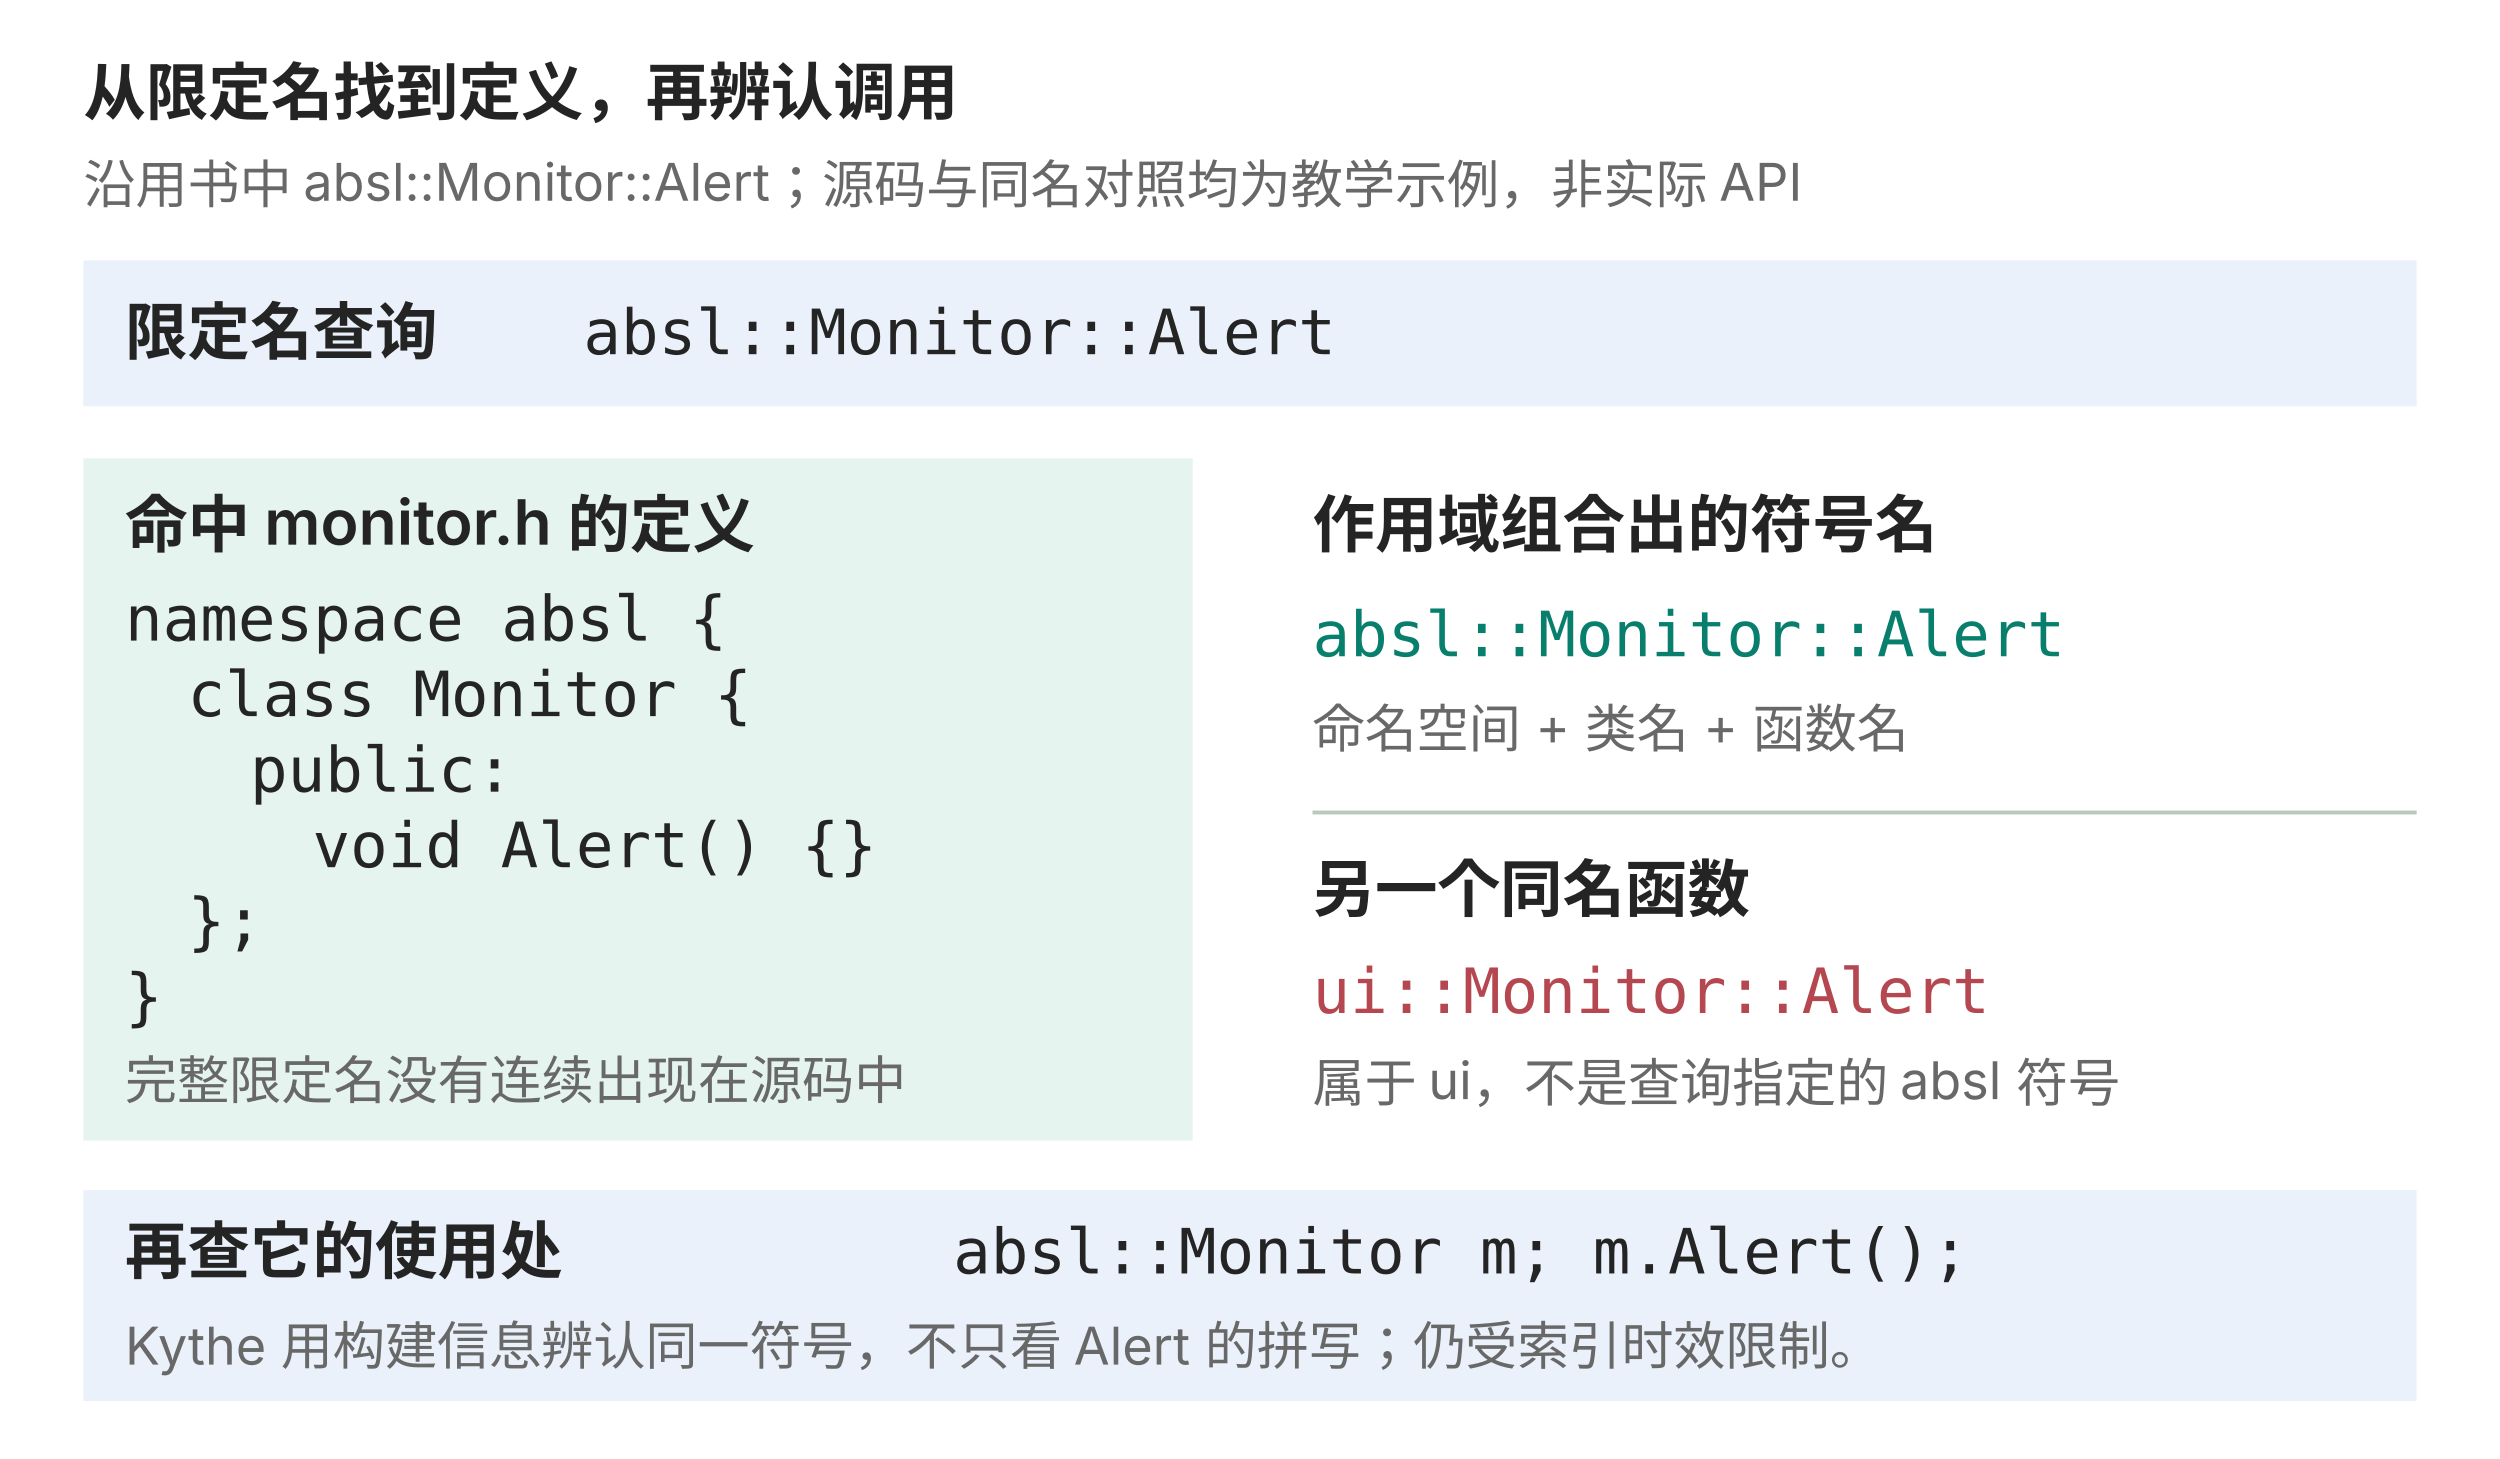
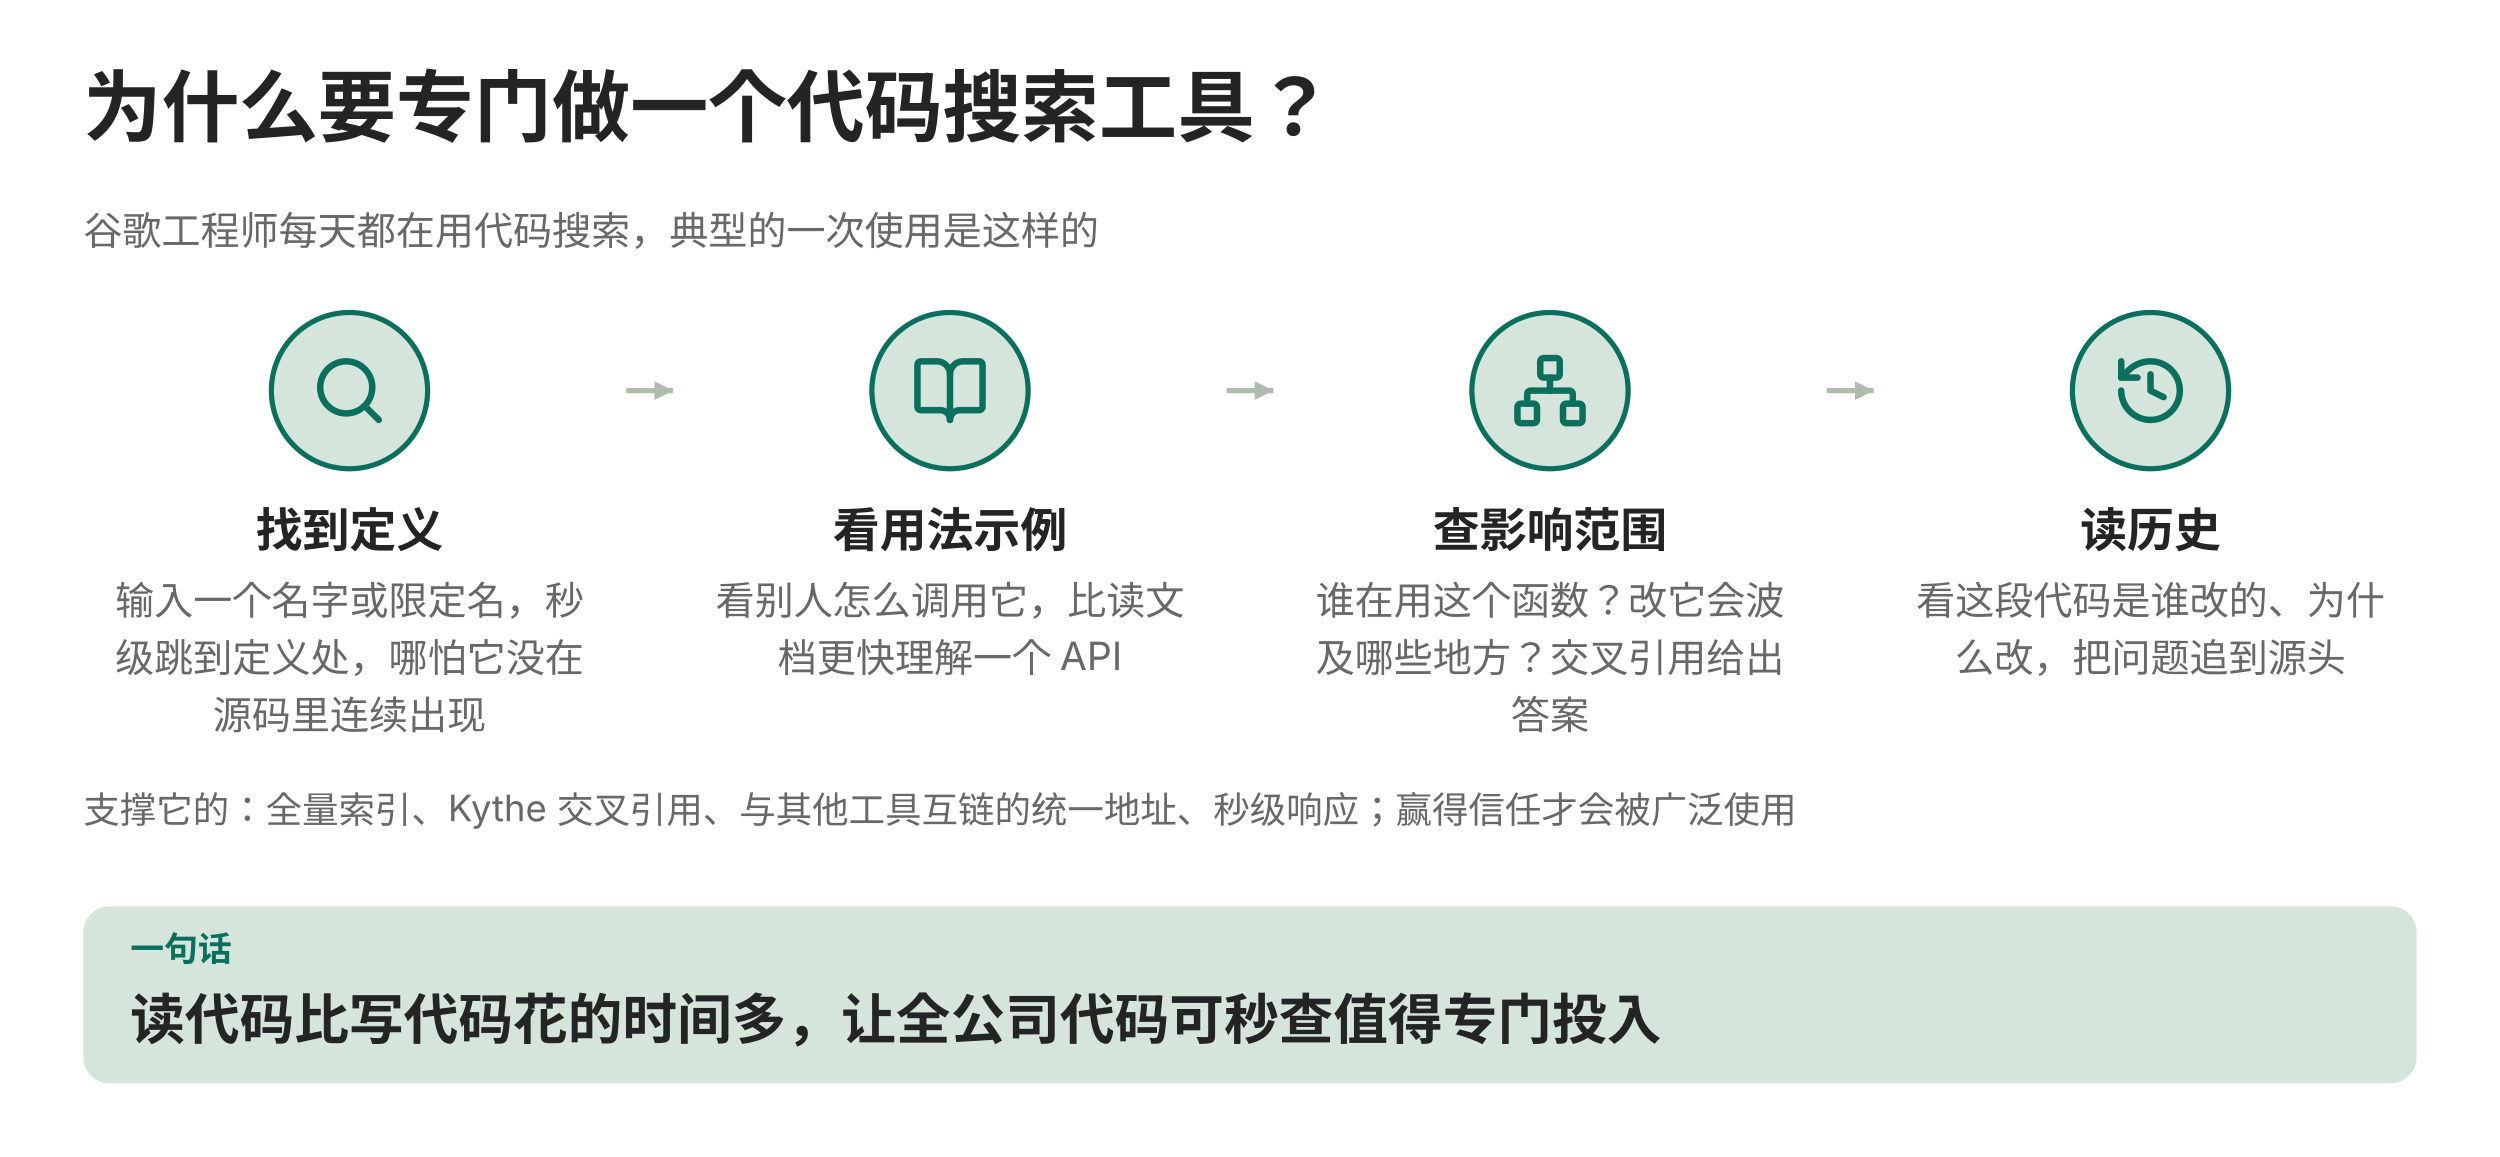
- <svg xmlns="http://www.w3.org/2000/svg" width="960" height="560" viewBox="0 0 960 560" class="chapter-svg cg-ch17" data-layout="desktop" role="img" aria-labelledby="ch17-title ch17-desc">
+ <svg xmlns="http://www.w3.org/2000/svg" width="960" height="444" viewBox="0 0 960 444" class="chapter-svg cg-ch17" data-layout="desktop" role="img" aria-labelledby="ch17-title ch17-desc">
  <style>
- .cg-ch17[data-layout="desktop"] text{font-family:-apple-system,BlinkMacSystemFont,'Segoe UI','PingFang SC','Microsoft YaHei',sans-serif;font-size:24px;letter-spacing:0;fill:var(--diagram-ink,#242424)}
- .cg-ch17[data-layout="desktop"] .small{font-size:20px;fill:var(--diagram-muted,#686868)}
- .cg-ch17[data-layout="desktop"] .strong{font-weight:600}
- .cg-ch17[data-layout="desktop"] .code{font-family:ui-monospace,'SFMono-Regular',Consolas,monospace}
- .cg-ch17[data-layout="desktop"] .line{fill:none;stroke:var(--diagram-line,#b9c9c0);stroke-width:1.5}
- .cg-ch17[data-layout="desktop"] .primary{fill:var(--diagram-primary-soft,#e5f4ee)}
- .cg-ch17[data-layout="desktop"] .primary-ink{fill:var(--diagram-primary,#087f6d)}
- .cg-ch17[data-layout="desktop"] .secondary{fill:var(--diagram-secondary-soft,#eaf1fa)}
- .cg-ch17[data-layout="desktop"] .secondary-ink{fill:var(--diagram-secondary,#2f6eac)}
- .cg-ch17[data-layout="desktop"] .warm{fill:var(--diagram-warm-soft,#fff3dc)}
- .cg-ch17[data-layout="desktop"] .warm-ink{fill:var(--diagram-warm,#a56a1f)}
- .cg-ch17[data-layout="desktop"] .danger{fill:var(--diagram-danger-soft,#faecee)}
- .cg-ch17[data-layout="desktop"] .danger-ink{fill:var(--diagram-danger,#b54750)}
- </style>
-   <rect width="960" height="560" fill="var(--diagram-bg,#fff)" />
-   <text x="32" y="44" class="strong" text-anchor="start">从限定名找到定义，再辨认调用</text>
-   <text x="32" y="78" class="small" text-anchor="start">沿用书中 absl::Monitor::Alert；源码与同名对照均为教学示例，非实际 API</text>
-   <g data-box="32,100,896,56">
-     <rect x="32" y="100" width="896" height="56" class="secondary" />
-     <text x="48" y="136" class="strong" text-anchor="start">限定名查询</text>
-     <text x="224" y="136" class="code" text-anchor="start">absl::Monitor::Alert</text>
+     .cg-ch17[data-layout="desktop"] text {font-family:-apple-system,BlinkMacSystemFont,'Segoe UI','PingFang SC','Microsoft YaHei',sans-serif;fill:var(--diagram-ink,#242424)}
+     .cg-ch17[data-layout="desktop"] .headline {font-size:30px;font-weight:600}
+     .cg-ch17[data-layout="desktop"] .headline-m {font-size:23px;font-weight:600}
+     .cg-ch17[data-layout="desktop"] .story-headline {font-size:26px;font-weight:600}
+     .cg-ch17[data-layout="desktop"] .story-headline-m {font-size:21px;font-weight:600}
+     .cg-ch17[data-layout="desktop"] .h22 {font-size:22px;font-weight:600}
+     .cg-ch17[data-layout="desktop"] .h20 {font-size:20px;font-weight:600}
+     .cg-ch17[data-layout="desktop"] .h19 {font-size:19px;font-weight:600}
+     .cg-ch17[data-layout="desktop"] .h18 {font-size:18px;font-weight:600}
+     .cg-ch17[data-layout="desktop"] .h16 {font-size:16px;font-weight:600}
+     .cg-ch17[data-layout="desktop"] .t15 {font-size:15px}
+     .cg-ch17[data-layout="desktop"] .t14 {font-size:14px}
+     .cg-ch17[data-layout="desktop"] .c15 {font-size:15px;fill:var(--diagram-muted,#686868)}
+     .cg-ch17[data-layout="desktop"] .c14 {font-size:14px;fill:var(--diagram-muted,#686868)}
+     .cg-ch17[data-layout="desktop"] .c13 {font-size:13px;fill:var(--diagram-muted,#686868)}
+     .cg-ch17[data-layout="desktop"] .tag {font-size:13px;font-weight:600;fill:var(--diagram-primary,#0b6f5d)}
+     .cg-ch17[data-layout="desktop"] .act {font-size:12px;font-weight:600;letter-spacing:1px}
+     .cg-ch17[data-layout="desktop"] .answer {font-size:21px;font-weight:600}
+     .cg-ch17[data-layout="desktop"] .answer-m {font-size:17px;font-weight:600}
+     .cg-ch17[data-layout="desktop"] .emph {font-size:20px;font-weight:600}
+     .cg-ch17[data-layout="desktop"] .emph-m {font-size:18px;font-weight:600}
+   </style>
+   <rect x="0" y="0" width="960" height="444" fill="var(--diagram-bg,#fff)" />
+   <defs>
+     <marker id="ch17-arrow" viewBox="0 0 10 10" refX="9" refY="5" markerWidth="9" markerHeight="9" orient="auto" markerUnits="userSpaceOnUse">
+       <path d="M1 1L9 5L1 9Z" fill="var(--diagram-line,#aebbad)" />
+     </marker>
+   </defs>
+   <text x="32.0" y="52.0" class="headline" text-anchor="start">为什么要专门做一个代码搜索工具？</text>
+   <text x="32.0" y="94.0" class="c15" text-anchor="start">谷歌工程师每天都在用代码搜索，典型的一次使用是这样的</text>
+   <circle cx="134.2" cy="150.0" r="30" fill="var(--diagram-primary-soft,#d6e5dc)" stroke="var(--diagram-primary,#0b6f5d)" stroke-width="2" />
+   <g transform="translate(119.2,135.0) scale(1.250)" fill="none" stroke="var(--diagram-primary,#0b6f5d)" stroke-width="2" stroke-linecap="round" stroke-linejoin="round">
+     <circle cx="11" cy="11" r="8" />
+     <path d="m21 21-4.3-4.3" />
  </g>
-   <g data-box="32,176,426,262">
-     <rect x="32" y="176" width="426" height="262" class="primary" />
-     <text x="48" y="210" class="strong" text-anchor="start">命中 monitor.h 的定义</text>
-     <text x="48" y="246" class="code" text-anchor="start">namespace absl {</text>
-     <text x="72" y="275" class="code" text-anchor="start">class Monitor {</text>
-     <text x="96" y="304" class="code" text-anchor="start">public:</text>
-     <text x="120" y="333" class="code" text-anchor="start">void Alert() {}</text>
-     <text x="72" y="362" class="code" text-anchor="start">};</text>
-     <text x="48" y="391" class="code" text-anchor="start">}</text>
-     <text x="48" y="422" class="small" text-anchor="start">完整限定名没有连续出现在源码中</text>
+   <text x="134.2" y="210.0" class="h18" text-anchor="middle">找到定义</text>
+   <text x="134.2" y="236.0" class="c15" text-anchor="middle">输入一个名字或限定名，秒</text>
+   <text x="134.2" y="258.0" class="c15" text-anchor="middle">级跳到定义处，哪怕它没在</text>
+   <text x="134.2" y="280.0" class="c15" text-anchor="middle">源码里连续出现</text>
+   <path d="M240.5 150.0 L258.5 150.0" fill="none" stroke="var(--diagram-line,#aebbad)" stroke-width="2" marker-end="url(#ch17-arrow)" />
+   <circle cx="364.8" cy="150.0" r="30" fill="var(--diagram-primary-soft,#d6e5dc)" stroke="var(--diagram-primary,#0b6f5d)" stroke-width="2" />
+   <g transform="translate(349.8,135.0) scale(1.250)" fill="none" stroke="var(--diagram-primary,#0b6f5d)" stroke-width="2" stroke-linecap="round" stroke-linejoin="round">
+     <path d="M12 7v14" />
+     <path d="M3 18a1 1 0 0 1-1-1V4a1 1 0 0 1 1-1h5a4 4 0 0 1 4 4 4 4 0 0 1 4-4h5a1 1 0 0 1 1 1v13a1 1 0 0 1-1 1h-6a3 3 0 0 0-3 3 3 3 0 0 0-3-3z" />
  </g>
-   <text x="504" y="210" class="strong" text-anchor="start">作用域组合出的符号名</text>
-   <text x="504" y="252" class="code primary-ink" text-anchor="start">absl::Monitor::Alert</text>
-   <text x="504" y="287" class="small" text-anchor="start">命名空间 + 类名 + 函数名</text>
-   <path d="M504 312L928 312" class="line" />
-   <text x="504" y="350" class="strong" text-anchor="start">另一个同名函数</text>
-   <text x="504" y="389" class="code danger-ink" text-anchor="start">ui::Monitor::Alert</text>
-   <text x="504" y="423" class="small" text-anchor="start">属于 ui，不是查询指定的 absl 符号</text>
-   <g data-box="32,457,896,81">
-     <rect x="32" y="457" width="896" height="81" class="secondary" />
-     <text x="48" y="489" class="strong" text-anchor="start">再查它的使用处</text>
-     <text x="366" y="489" class="code" text-anchor="start">absl::Monitor m; m.Alert();</text>
-     <text x="48" y="524" class="small" text-anchor="start">Kythe 用构建信息辨认同一符号，不只看 Alert 的拼写；仍受索引时效限制。</text>
+   <text x="364.8" y="210.0" class="h18" text-anchor="middle">看用法示例</text>
+   <text x="364.8" y="236.0" class="c15" text-anchor="middle">看别人怎么调用它，比读文</text>
+   <text x="364.8" y="258.0" class="c15" text-anchor="middle">档更快理解一个 API</text>
+   <path d="M471.0 150.0 L489.0 150.0" fill="none" stroke="var(--diagram-line,#aebbad)" stroke-width="2" marker-end="url(#ch17-arrow)" />
+   <circle cx="595.2" cy="150.0" r="30" fill="var(--diagram-primary-soft,#d6e5dc)" stroke="var(--diagram-primary,#0b6f5d)" stroke-width="2" />
+   <g transform="translate(580.2,135.0) scale(1.250)" fill="none" stroke="var(--diagram-primary,#0b6f5d)" stroke-width="2" stroke-linecap="round" stroke-linejoin="round">
+     <rect x="16" y="16" width="6" height="6" rx="1" />
+     <rect x="2" y="16" width="6" height="6" rx="1" />
+     <rect x="9" y="2" width="6" height="6" rx="1" />
+     <path d="M5 16v-3a1 1 0 0 1 1-1h12a1 1 0 0 1 1 1v3" />
+     <path d="M12 12V8" />
  </g>
+   <text x="595.2" y="210.0" class="h18" text-anchor="middle">查影响范围</text>
+   <text x="595.2" y="236.0" class="c15" text-anchor="middle">谁在用这个函数？改它会波</text>
+   <text x="595.2" y="258.0" class="c15" text-anchor="middle">及哪些地方？交叉引用给出</text>
+   <text x="595.2" y="280.0" class="c15" text-anchor="middle">答案</text>
+   <path d="M701.5 150.0 L719.5 150.0" fill="none" stroke="var(--diagram-line,#aebbad)" stroke-width="2" marker-end="url(#ch17-arrow)" />
+   <circle cx="825.8" cy="150.0" r="30" fill="var(--diagram-primary-soft,#d6e5dc)" stroke="var(--diagram-primary,#0b6f5d)" stroke-width="2" />
+   <g transform="translate(810.8,135.0) scale(1.250)" fill="none" stroke="var(--diagram-primary,#0b6f5d)" stroke-width="2" stroke-linecap="round" stroke-linejoin="round">
+     <path d="M3 12a9 9 0 1 0 9-9 9.75 9.75 0 0 0-6.74 2.74L3 8" />
+     <path d="M3 3v5h5" />
+     <path d="M12 7v5l4 2" />
+   </g>
+   <text x="825.8" y="210.0" class="h18" text-anchor="middle">读历史</text>
+   <text x="825.8" y="236.0" class="c15" text-anchor="middle">看这段代码是谁改的、为什</text>
+   <text x="825.8" y="258.0" class="c15" text-anchor="middle">么改，把问题追到源头</text>
+   <text x="32.0" y="316.0" class="c14" text-anchor="start">支撑它的：全量索引、Kythe 交叉引用、与其他工具互链的统一地址、秒级响应；赢得信任才会被广泛使用</text>
+   <rect x="32.0" y="348.0" width="896.0" height="68.0" rx="10" fill="var(--diagram-primary-soft,#d6e5dc)" />
+   <text x="50.0" y="369.0" class="tag" text-anchor="start">一句话</text>
+   <text x="50.0" y="399.0" class="answer" text-anchor="start">读代码比写代码花的时间多，让全公司代码可秒查值得专门投入</text>
</svg>
